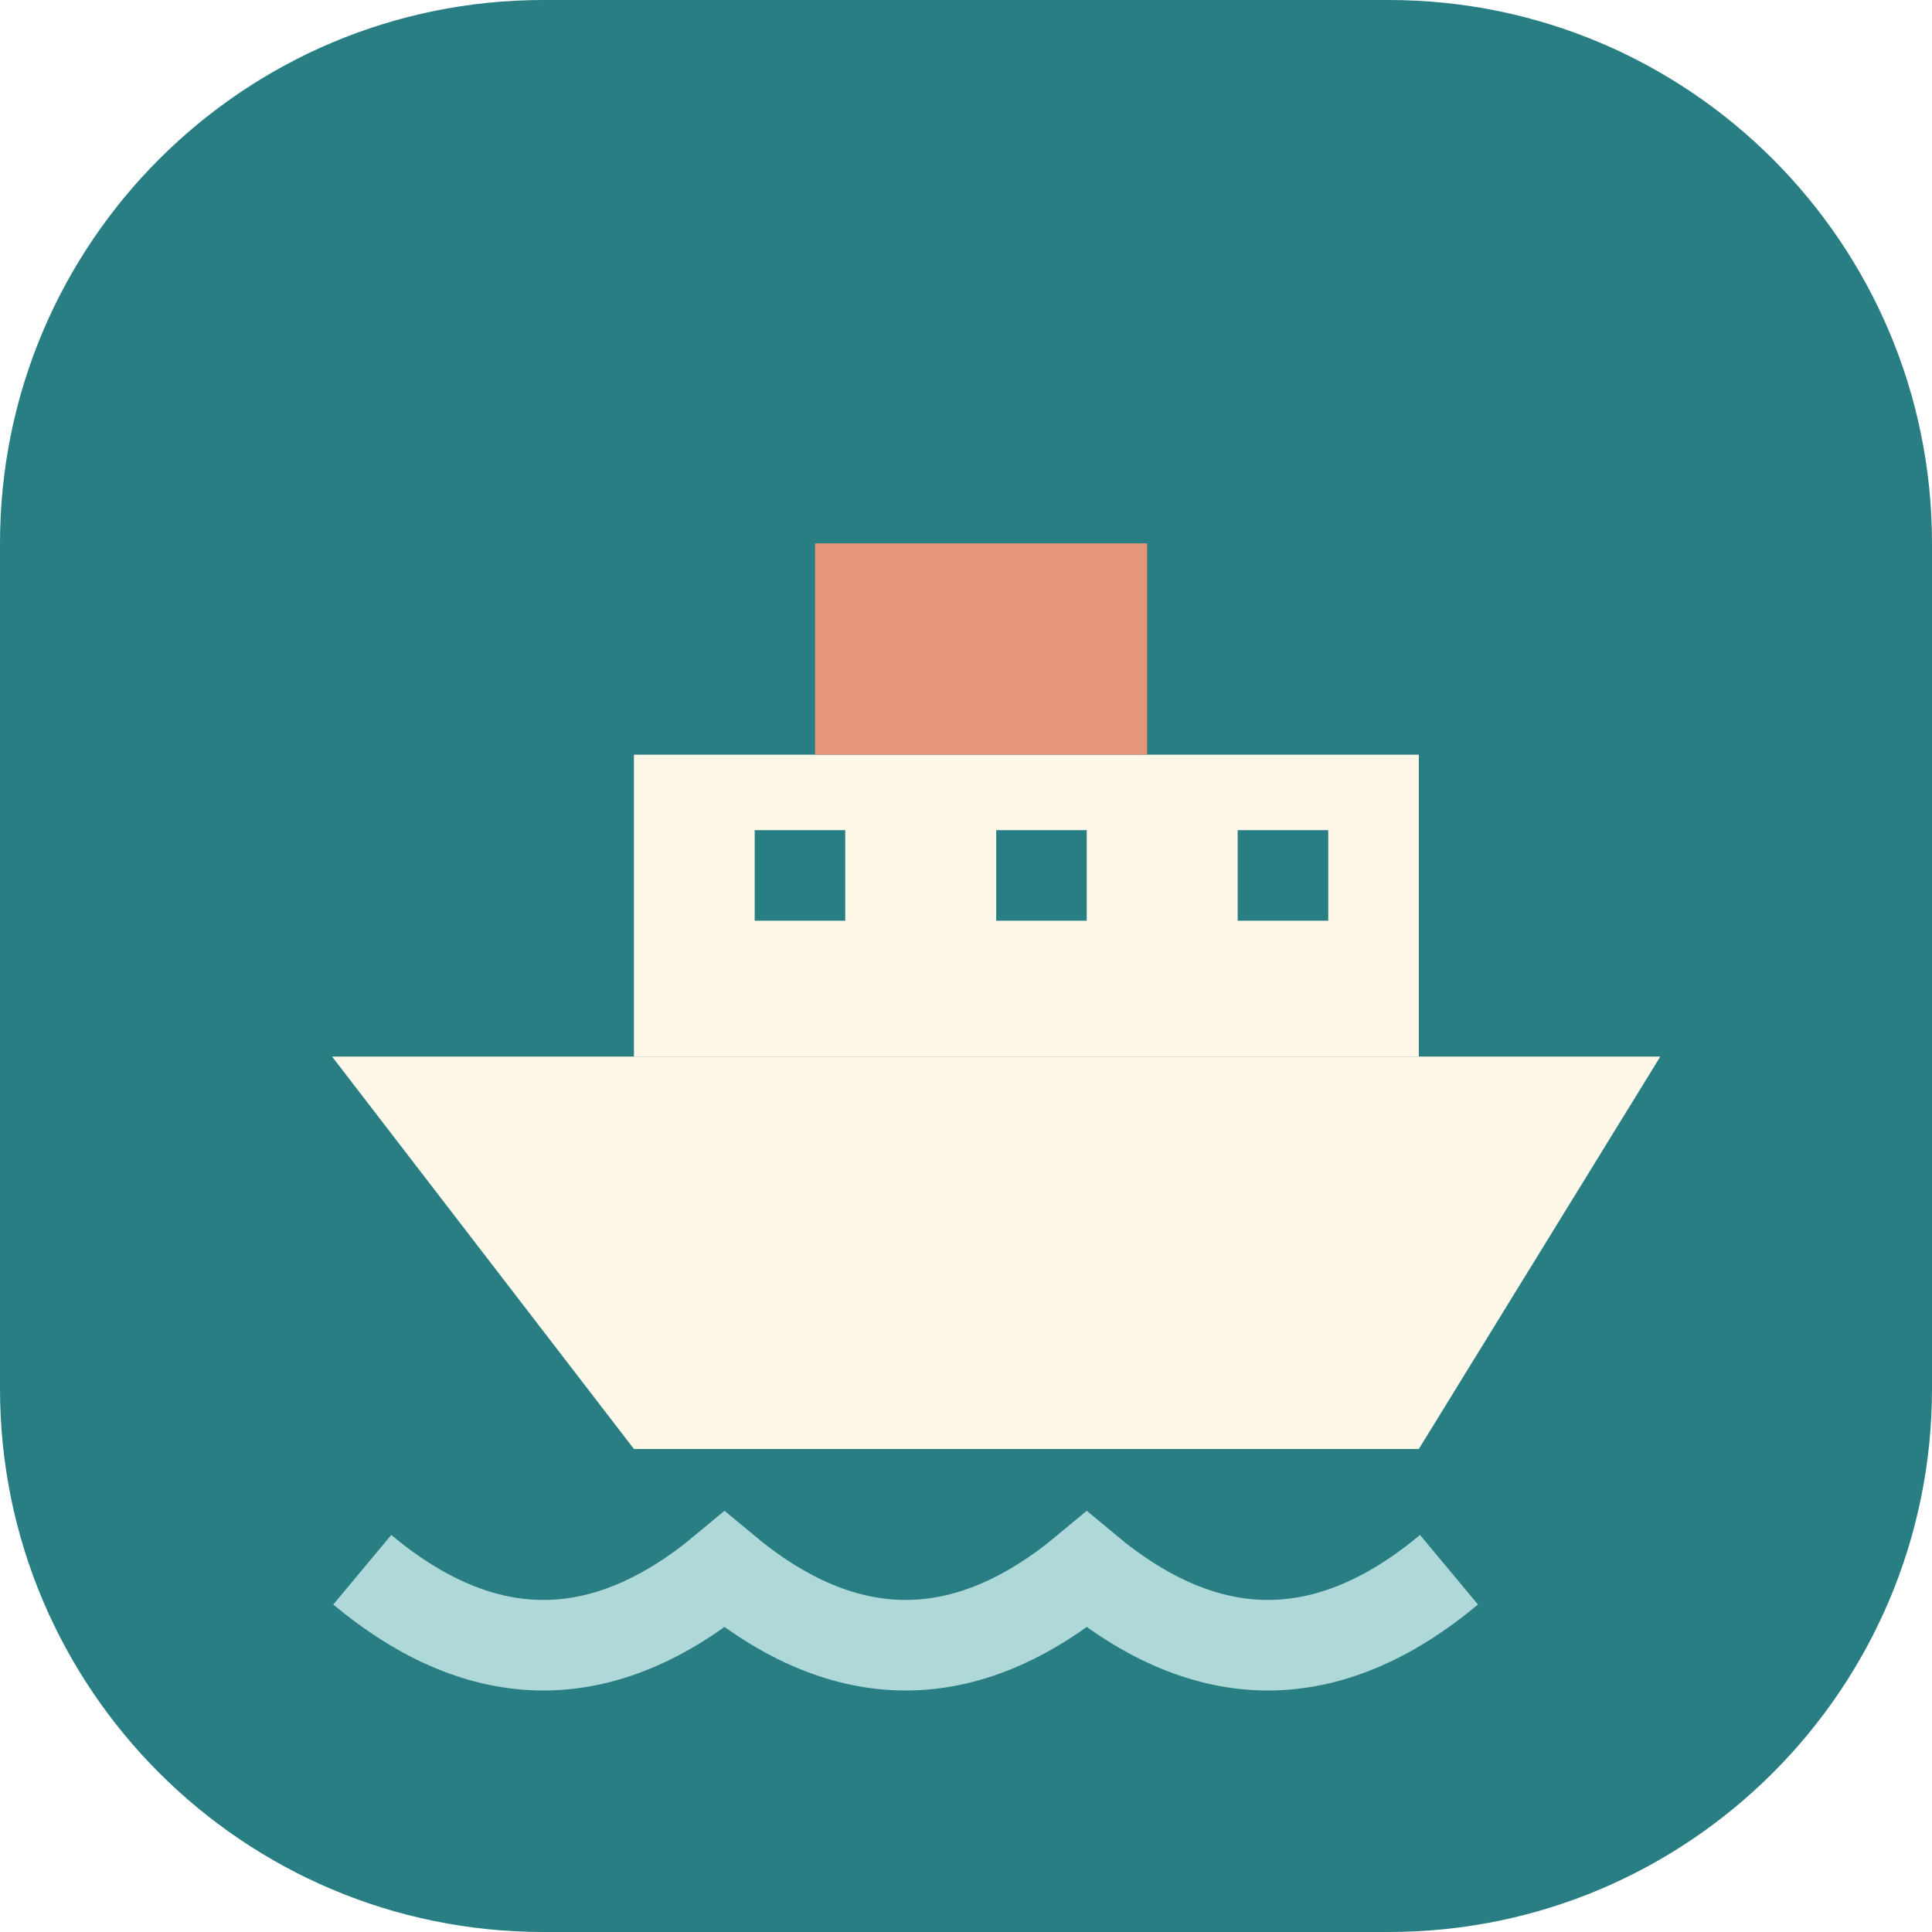
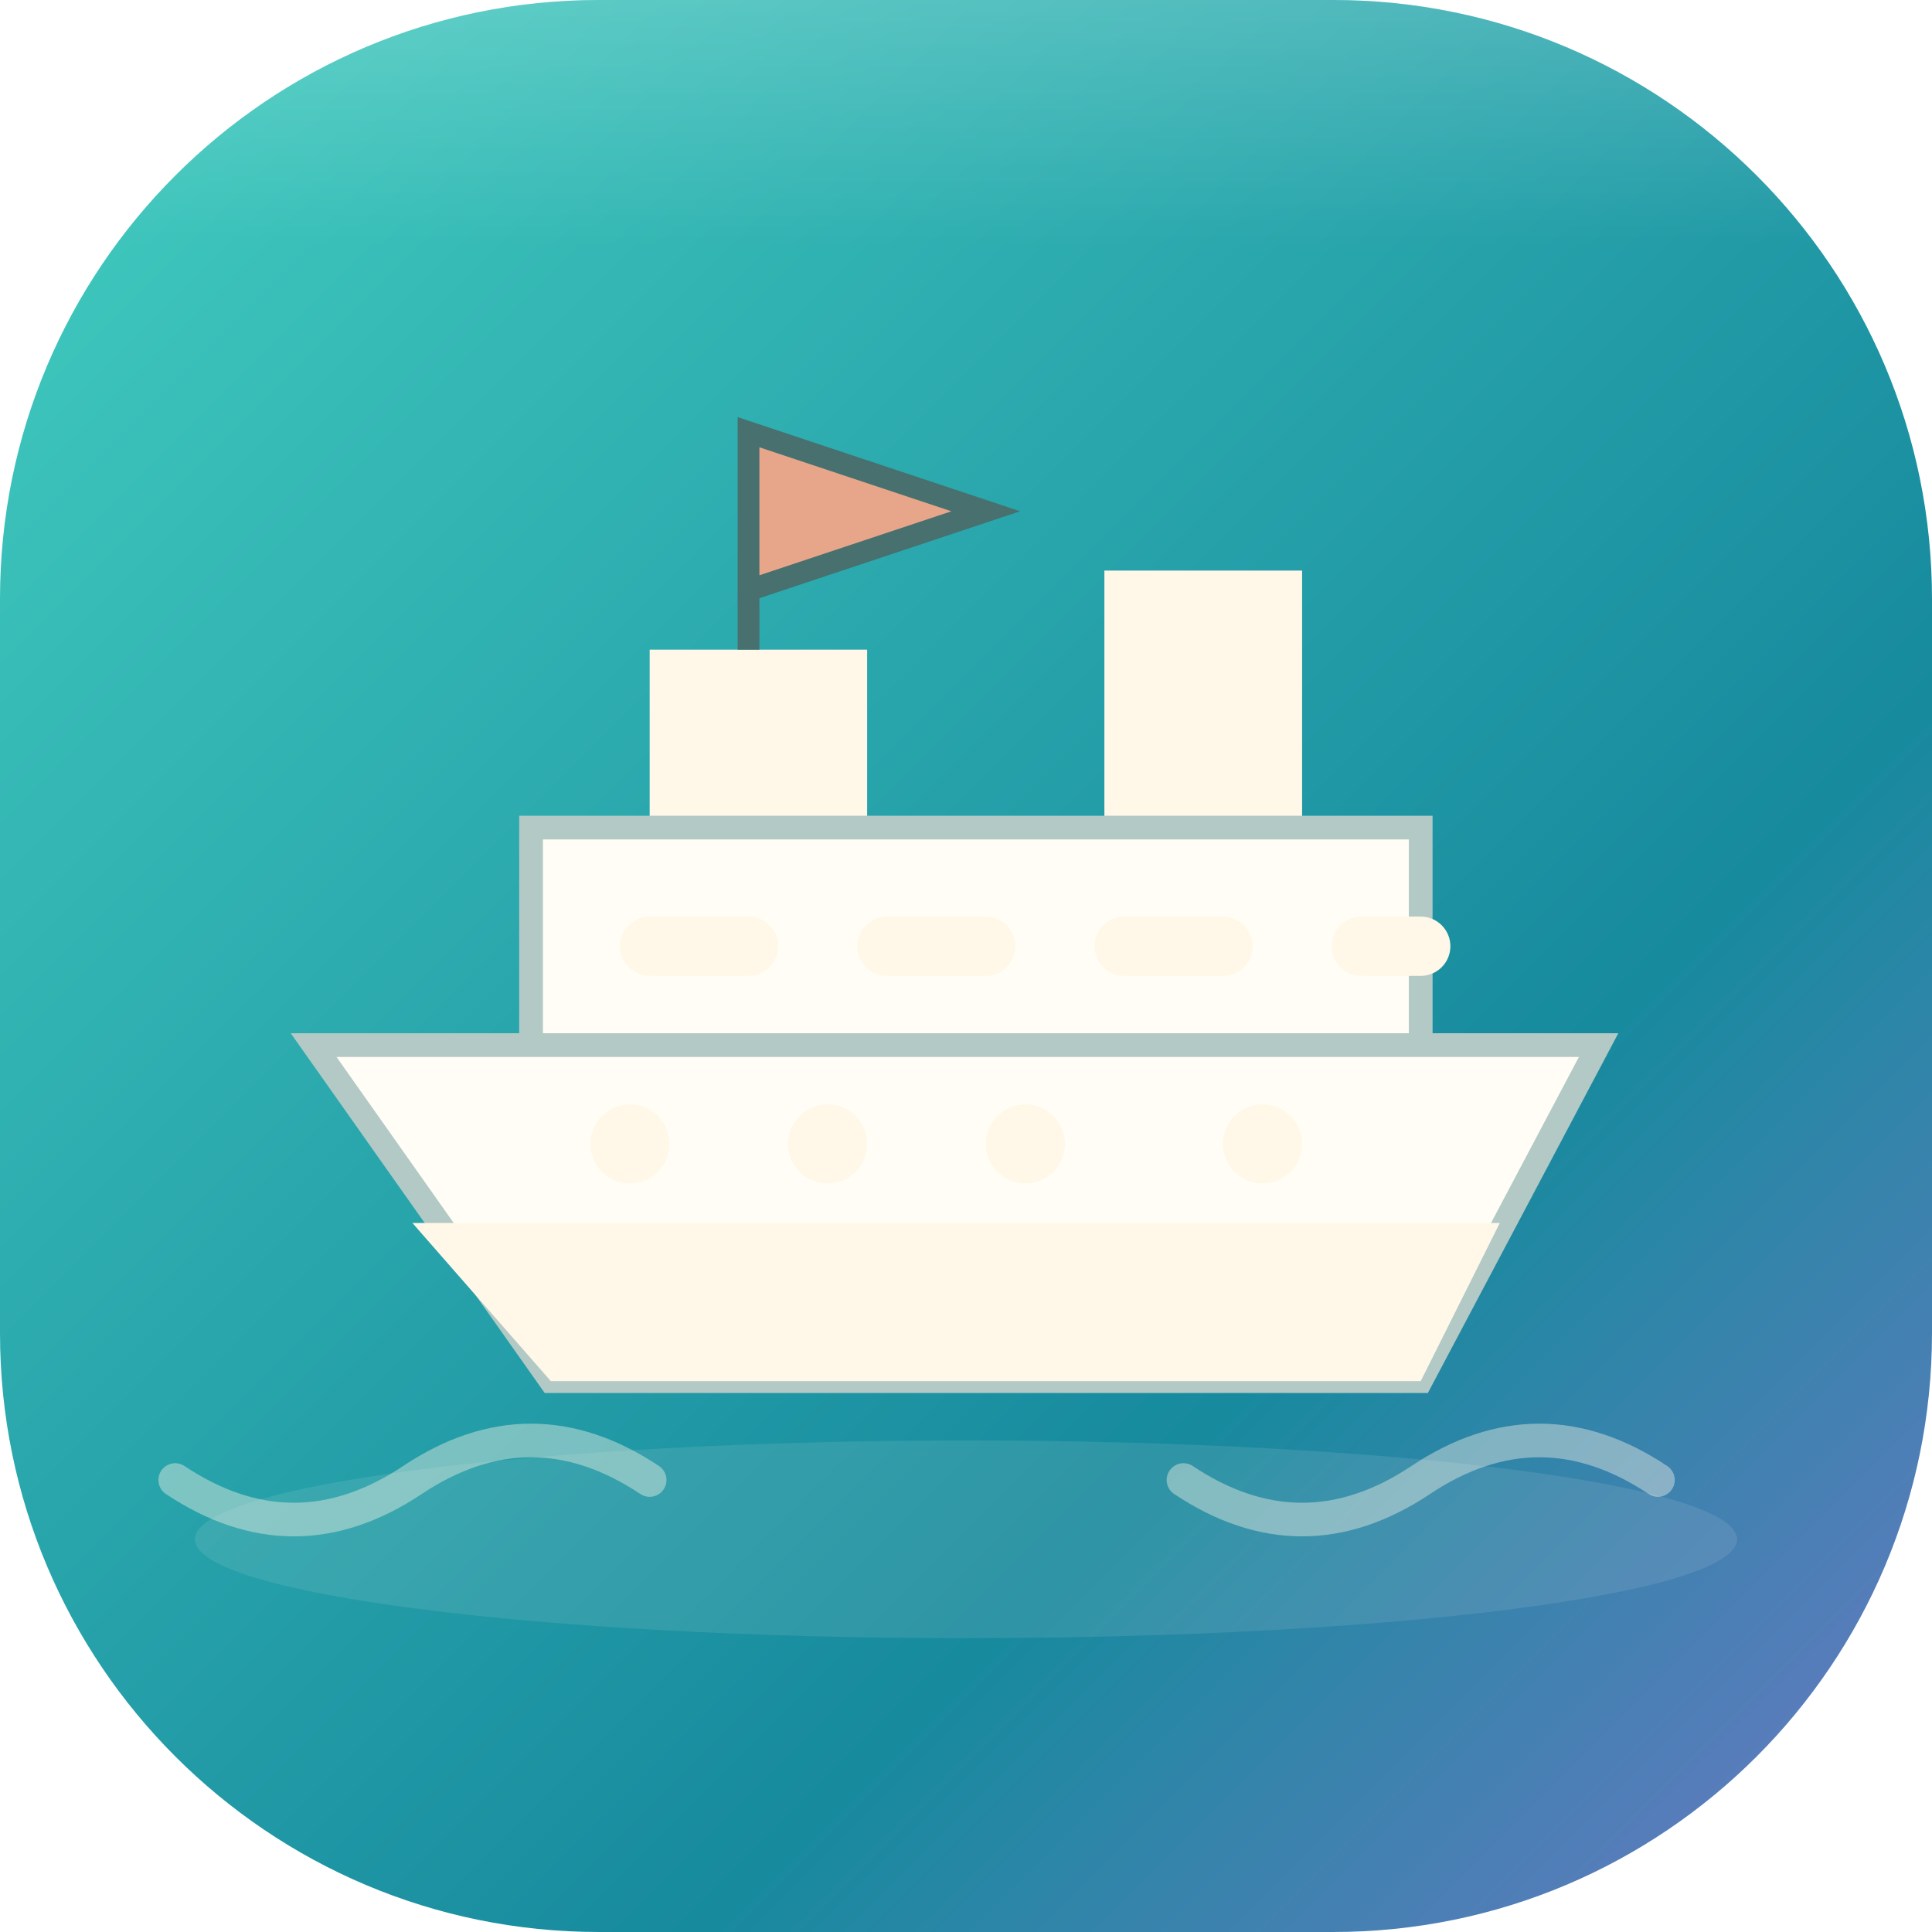
- <svg xmlns="http://www.w3.org/2000/svg" viewBox="0 0 64 64">
-   <rect width="64" height="64" rx="18" fill="#287e83" />
-   <path d="M11 35h44l-8 13H21z" fill="#fff8e8" />
-   <path d="M21 25h26v10H21z" fill="#fff8e8" />
-   <path d="M27 18h11v7H27z" fill="#e5957a" />
-   <path d="M12 52q6 5 12 0 6 5 12 0 6 5 12 0" fill="none" stroke="#afd8d9" stroke-width="3" />
-   <path d="M25 29h3m5 0h3m5 0h3" stroke="#287e83" stroke-width="3" />
+ <svg xmlns="http://www.w3.org/2000/svg" viewBox="0 0 100 100">
+   <defs>
+     <linearGradient id="sea" x1="0" y1="0" x2="1" y2="1">
+       <stop stop-color="#43cec0" />
+       <stop offset=".68" stop-color="#178a9e" />
+       <stop offset="1" stop-color="#7277c6" />
+     </linearGradient>
+     <linearGradient id="gloss" x1="0" y1="0" x2="0" y2="1">
+       <stop stop-color="#fff" stop-opacity=".18" />
+       <stop offset=".13" stop-color="#fff" stop-opacity="0" />
+     </linearGradient>
+   </defs>
+   <rect width="100" height="100" rx="31" fill="url(#sea)" />
+   <rect width="100" height="100" rx="31" fill="url(#gloss)" />
+   <svg x="-1.165" y="10.091" width="102.33" height="79.817" viewBox="0 0 100 78">
+     <ellipse cx="50" cy="68" rx="39" ry="5" fill="#fff8e8" opacity=".1" />
+     <g class="boat-hull">
+       <path d="M34 23h11v13H34z" fill="#fff8e8" />
+       <path d="M57 19h10v17H57z" fill="#fff8e8" />
+       <path d="M28 32h45v17H28z" fill="#fffdf5" stroke="#b2c9c5" stroke-width="1.2" />
+       <path d="M17 43h65l-9 17H29z" fill="#fffdf5" stroke="#b2c9c5" stroke-width="1.2" />
+       <path d="M22 52h55l-4 8H29z" fill="#fff8e8" />
+       <path d="M34 38h5m7 0h5m7 0h5m7 0h3" stroke="#fff8e8" stroke-width="3" stroke-linecap="round" />
+       <circle cx="33" cy="48" r="2" fill="#fff8e8" />
+       <circle cx="43" cy="48" r="2" fill="#fff8e8" />
+       <circle cx="53" cy="48" r="2" fill="#fff8e8" />
+       <circle cx="65" cy="48" r="2" fill="#fff8e8" />
+       <path d="M39 23V12l12 4-12 4" fill="#e7a68a" stroke="#47706f" stroke-width="1.1" />
+     </g>
+     <path d="M10 65q6 4 12 0t12 0m27 0q6 4 12 0t12 0" fill="none" stroke="#fff8e8" stroke-width="1.7" stroke-linecap="round" opacity=".4" />
+   </svg>
</svg>
